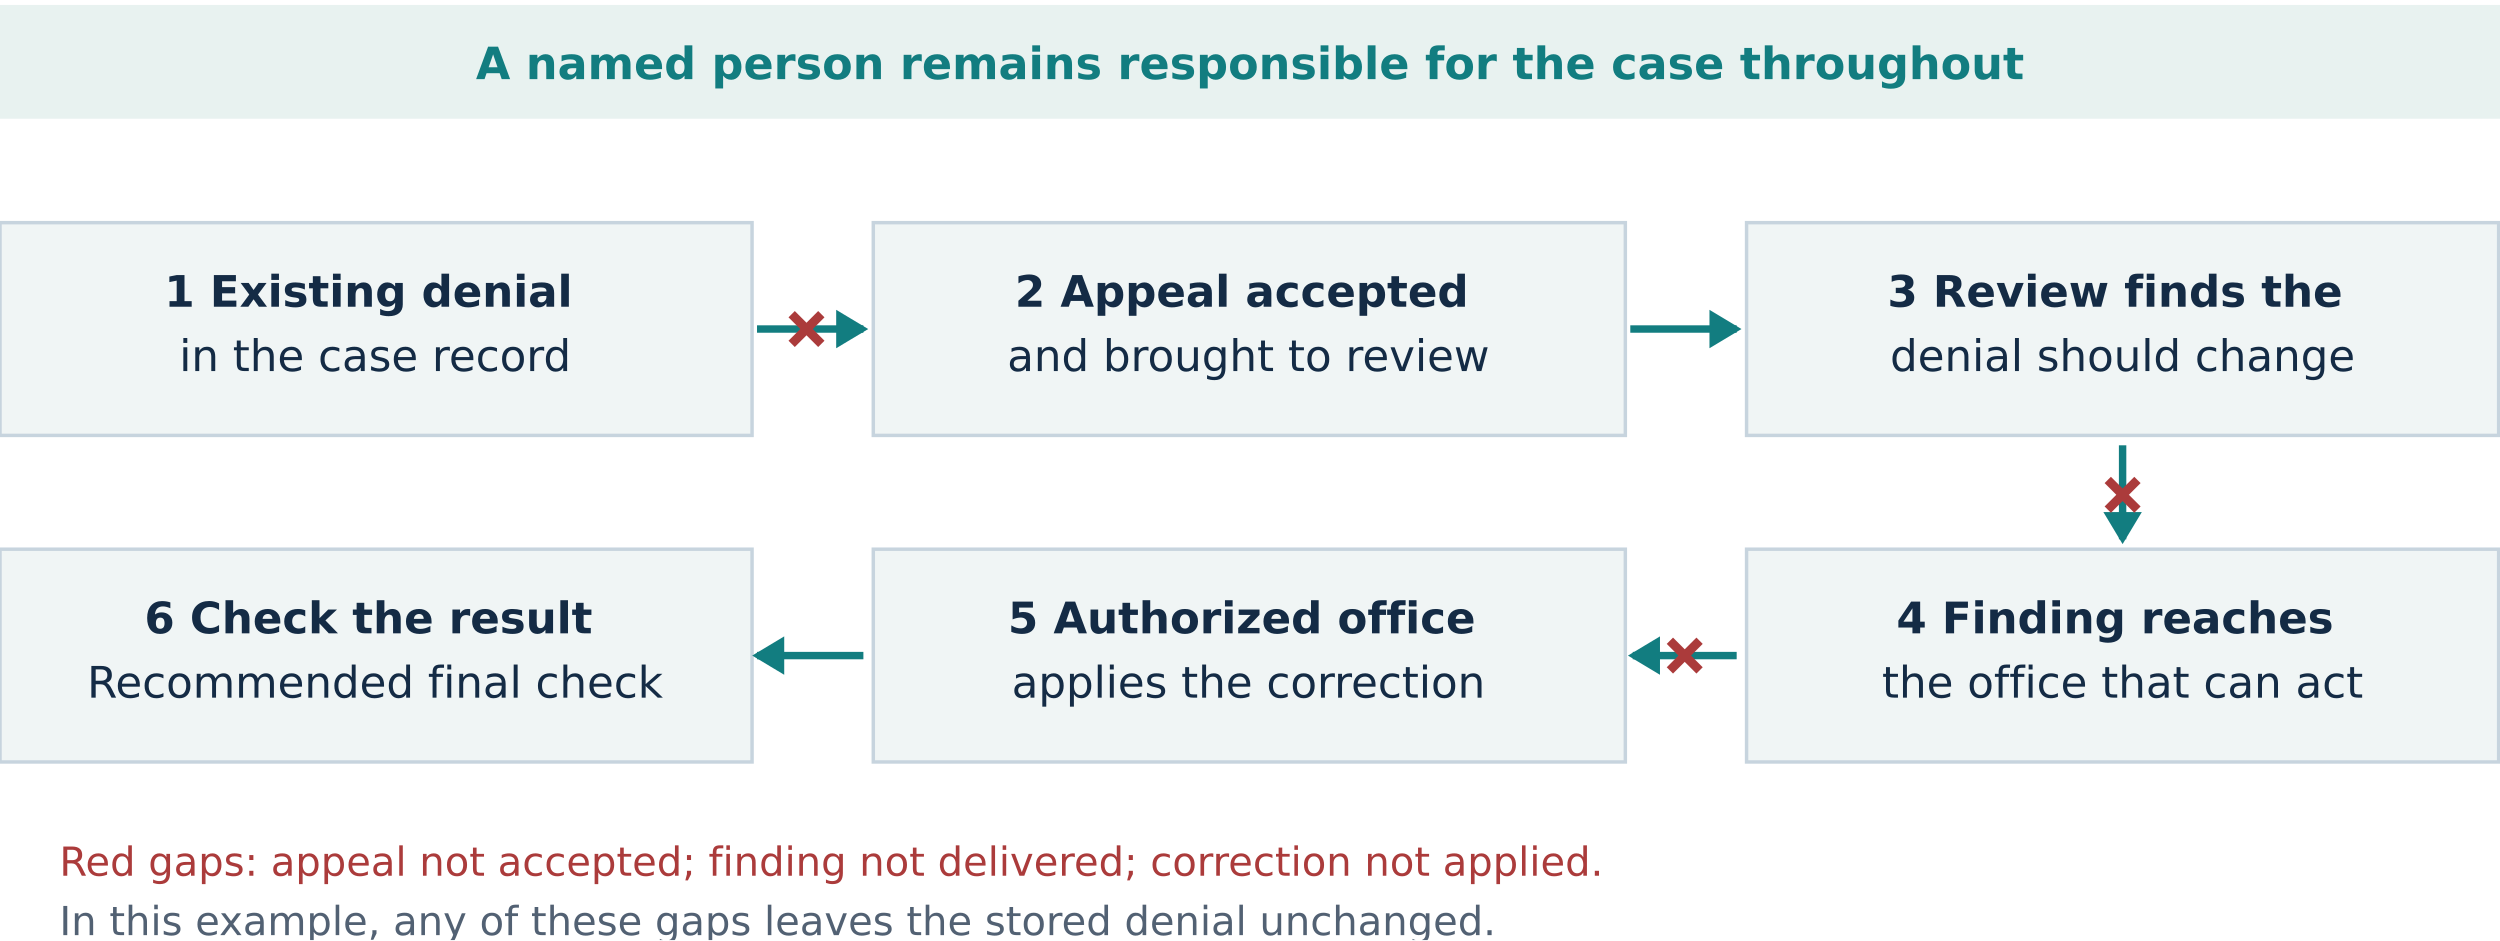
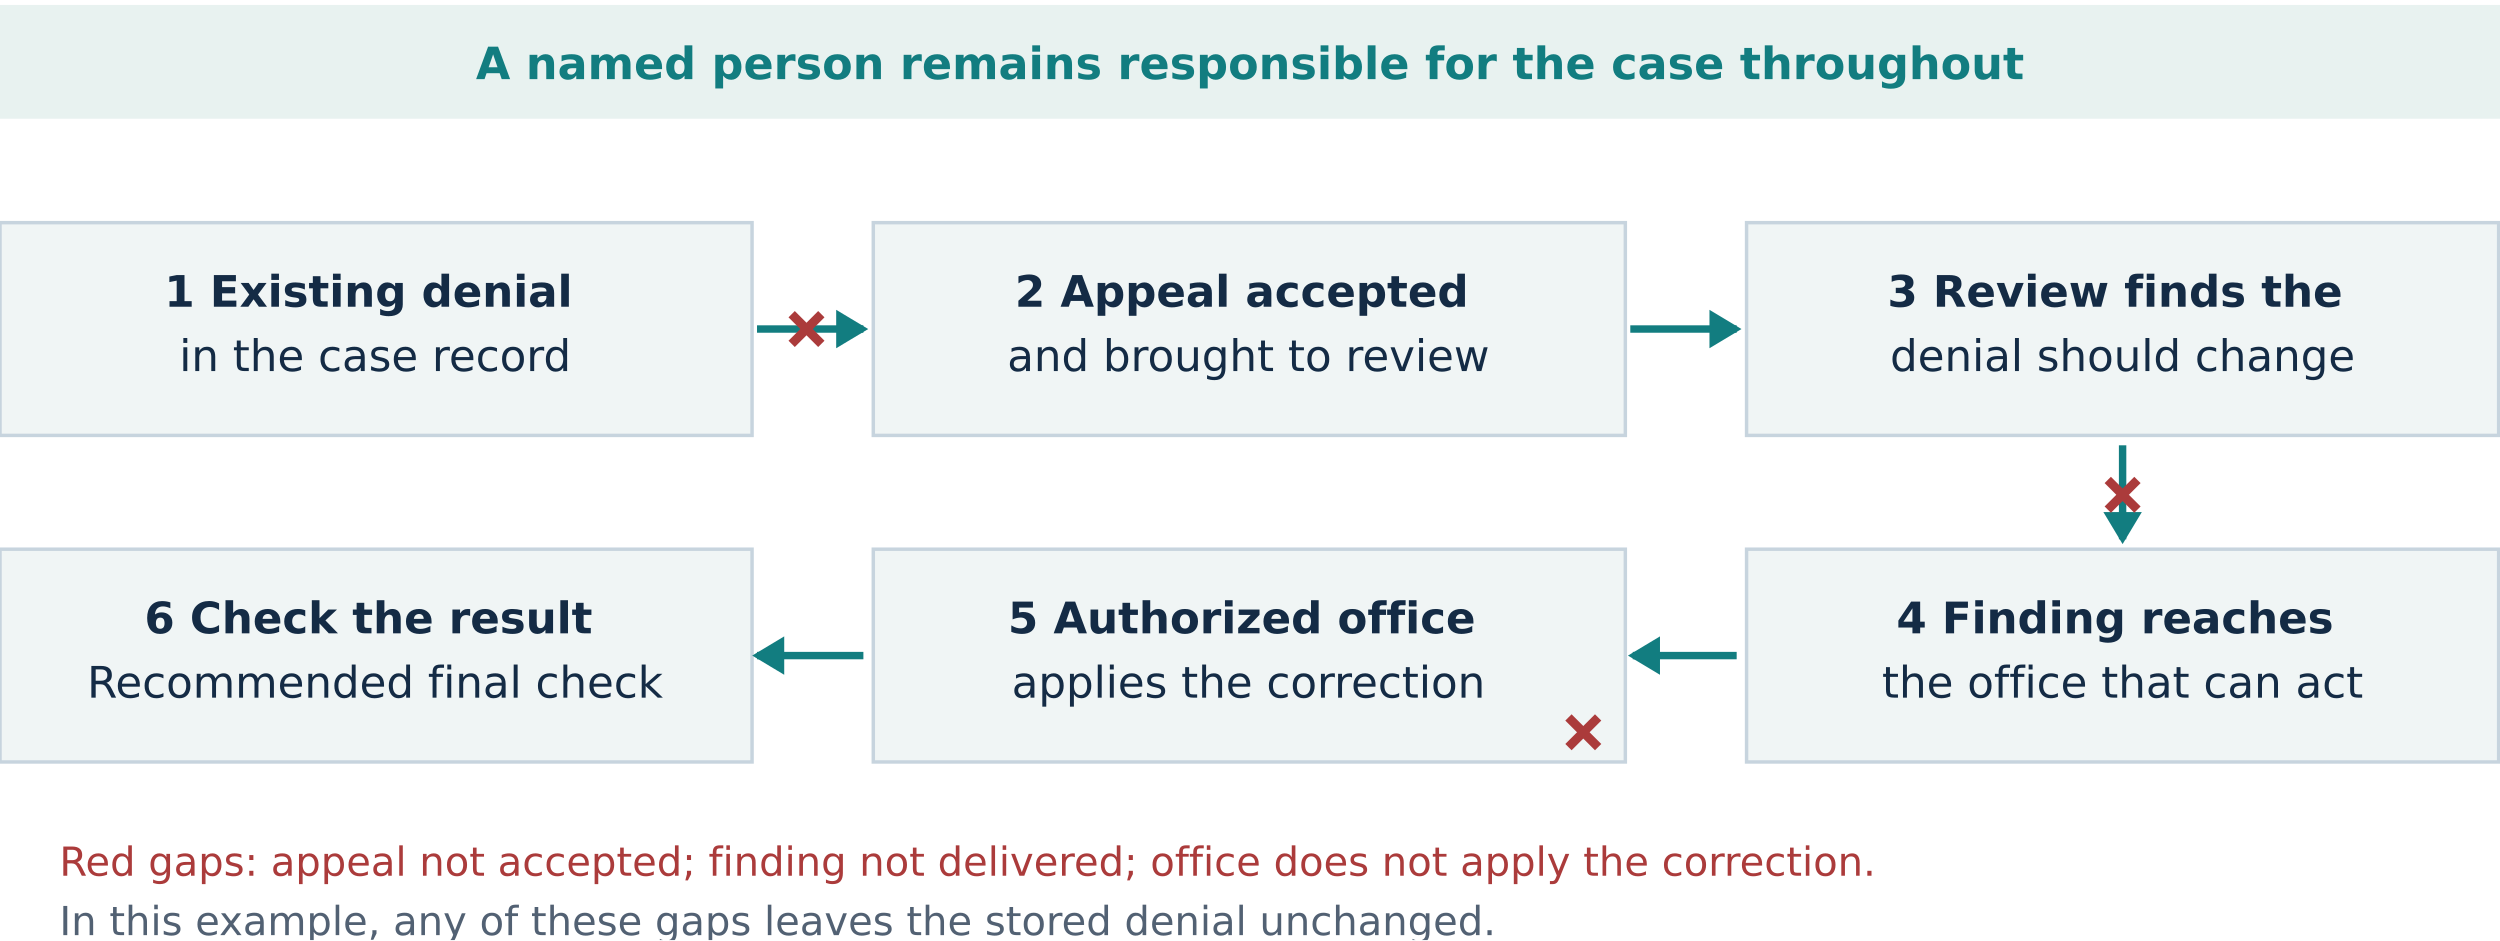
<svg xmlns="http://www.w3.org/2000/svg" width="505.276" height="190" preserveAspectRatio="xMinYMin meet" viewBox="0 0 505 190" version="1.0" fill-rule="evenodd">
  <clipPath id="clip">
    <rect x="0" y="0" width="505.276" height="190" />
  </clipPath>
  <g id="group" transform="scale(1,-1) translate(0,-190)" style="clip-path: url(#clip)">
    <g transform="">
      <rect x="0" y="166" width="505.276" height="23" rx="3" ry="0" style="stroke: none; stroke-linecap: butt; stroke-width: 1; fill: rgb(91%,95%,94%); fill-rule: evenodd;" />
      <text x="96.18" y="174" style="font-family: DejaVu Sans, Arial, sans-serif; font-weight: bold; font-size: 9px;fill: rgb(7%,49%,50%); stroke:none;" transform="translate(0,348) scale(1,-1)">A named person remains responsible for the case throughout</text>
      <rect x="0" y="102" width="152" height="43" rx="4" ry="0" style="stroke: rgb(78%,83%,87%); stroke-linecap: butt; stroke-width: 0.7; fill: rgb(94%,96%,96%); fill-rule: evenodd;" />
      <text x="33.227" y="128" style="font-family: DejaVu Sans, Arial, sans-serif; font-weight: bold; font-size: 8.8px;fill: rgb(8%,17%,27%); stroke:none;" transform="translate(0,256) scale(1,-1)">1  Existing denial</text>
      <text x="36.228" y="115" style="font-family: DejaVu Sans, Arial, sans-serif; font-size: 8.8px;fill: rgb(8%,17%,27%); stroke:none;" transform="translate(0,230) scale(1,-1)">in the case record</text>
      <rect x="176.5" y="102" width="152.0" height="43" rx="4" ry="0" style="stroke: rgb(78%,83%,87%); stroke-linecap: butt; stroke-width: 0.7; fill: rgb(94%,96%,96%); fill-rule: evenodd;" />
      <text x="205.121" y="128" style="font-family: DejaVu Sans, Arial, sans-serif; font-weight: bold; font-size: 8.8px;fill: rgb(8%,17%,27%); stroke:none;" transform="translate(0,256) scale(1,-1)">2  Appeal accepted</text>
      <text x="203.571" y="115" style="font-family: DejaVu Sans, Arial, sans-serif; font-size: 8.8px;fill: rgb(8%,17%,27%); stroke:none;" transform="translate(0,230) scale(1,-1)">and brought to review</text>
      <rect x="353" y="102" width="152" height="43" rx="4" ry="0" style="stroke: rgb(78%,83%,87%); stroke-linecap: butt; stroke-width: 0.7; fill: rgb(94%,96%,96%); fill-rule: evenodd;" />
      <text x="381.47" y="128" style="font-family: DejaVu Sans, Arial, sans-serif; font-weight: bold; font-size: 8.8px;fill: rgb(8%,17%,27%); stroke:none;" transform="translate(0,256) scale(1,-1)">3  Review finds the</text>
      <text x="382.003" y="115" style="font-family: DejaVu Sans, Arial, sans-serif; font-size: 8.8px;fill: rgb(8%,17%,27%); stroke:none;" transform="translate(0,230) scale(1,-1)">denial should change</text>
      <rect x="353" y="36" width="152" height="43" rx="4" ry="0" style="stroke: rgb(78%,83%,87%); stroke-linecap: butt; stroke-width: 0.7; fill: rgb(94%,96%,96%); fill-rule: evenodd;" />
      <text x="383.29" y="62" style="font-family: DejaVu Sans, Arial, sans-serif; font-weight: bold; font-size: 8.8px;fill: rgb(8%,17%,27%); stroke:none;" transform="translate(0,124) scale(1,-1)">4  Finding reaches</text>
      <text x="380.366" y="49" style="font-family: DejaVu Sans, Arial, sans-serif; font-size: 8.8px;fill: rgb(8%,17%,27%); stroke:none;" transform="translate(0,98) scale(1,-1)">the office that can act</text>
      <rect x="176.5" y="36" width="152.0" height="43" rx="4" ry="0" style="stroke: rgb(78%,83%,87%); stroke-linecap: butt; stroke-width: 0.7; fill: rgb(94%,96%,96%); fill-rule: evenodd;" />
      <text x="203.722" y="62" style="font-family: DejaVu Sans, Arial, sans-serif; font-weight: bold; font-size: 8.8px;fill: rgb(8%,17%,27%); stroke:none;" transform="translate(0,124) scale(1,-1)">5  Authorized office</text>
      <text x="204.472" y="49" style="font-family: DejaVu Sans, Arial, sans-serif; font-size: 8.8px;fill: rgb(8%,17%,27%); stroke:none;" transform="translate(0,98) scale(1,-1)">applies the correction</text>
      <rect x="0" y="36" width="152" height="43" rx="4" ry="0" style="stroke: rgb(78%,83%,87%); stroke-linecap: butt; stroke-width: 0.7; fill: rgb(94%,96%,96%); fill-rule: evenodd;" />
      <text x="29.194" y="62" style="font-family: DejaVu Sans, Arial, sans-serif; font-weight: bold; font-size: 8.8px;fill: rgb(8%,17%,27%); stroke:none;" transform="translate(0,124) scale(1,-1)">6  Check the result</text>
      <text x="17.605" y="49" style="font-family: DejaVu Sans, Arial, sans-serif; font-size: 8.8px;fill: rgb(8%,17%,27%); stroke:none;" transform="translate(0,98) scale(1,-1)">Recommended final check</text>
      <path d="M 153,123.5 L 174.5,123.5 Z" style="stroke: rgb(7%,49%,50%); stroke-linecap: butt; stroke-width: 1.5;" />
      <polygon points="174.5 123.5, 169.5 126.5, 169.5 120.5" style="stroke: rgb(7%,49%,50%); stroke-linecap: butt; stroke-width: 1; fill: rgb(7%,49%,50%); fill-rule: evenodd;" />
      <path d="M 329.5,123.5 L 351,123.5 Z" style="stroke: rgb(7%,49%,50%); stroke-linecap: butt; stroke-width: 1.5;" />
      <polygon points="351 123.5, 346 126.5, 346 120.5" style="stroke: rgb(7%,49%,50%); stroke-linecap: butt; stroke-width: 1; fill: rgb(7%,49%,50%); fill-rule: evenodd;" />
      <path d="M 429,100 L 429,81 Z" style="stroke: rgb(7%,49%,50%); stroke-linecap: butt; stroke-width: 1.5;" />
      <polygon points="429 81, 426 86, 432 86" style="stroke: rgb(7%,49%,50%); stroke-linecap: butt; stroke-width: 1; fill: rgb(7%,49%,50%); fill-rule: evenodd;" />
      <path d="M 351,57.5 L 330,57.5 Z" style="stroke: rgb(7%,49%,50%); stroke-linecap: butt; stroke-width: 1.5;" />
      <polygon points="330 57.5, 335 60.5, 335 54.5" style="stroke: rgb(7%,49%,50%); stroke-linecap: butt; stroke-width: 1; fill: rgb(7%,49%,50%); fill-rule: evenodd;" />
      <path d="M 174.5,57.5 L 153,57.5 Z" style="stroke: rgb(7%,49%,50%); stroke-linecap: butt; stroke-width: 1.5;" />
      <polygon points="153 57.5, 158 60.5, 158 54.5" style="stroke: rgb(7%,49%,50%); stroke-linecap: butt; stroke-width: 1; fill: rgb(7%,49%,50%); fill-rule: evenodd;" />
      <path d="M 160,120.5 L 166,126.5 Z" style="stroke: rgb(67%,23%,23%); stroke-linecap: butt; stroke-width: 1.8;" />
      <path d="M 160,126.5 L 166,120.5 Z" style="stroke: rgb(67%,23%,23%); stroke-linecap: butt; stroke-width: 1.8;" />
      <path d="M 426,87 L 432,93 Z" style="stroke: rgb(67%,23%,23%); stroke-linecap: butt; stroke-width: 1.8;" />
      <path d="M 426,93 L 432,87 Z" style="stroke: rgb(67%,23%,23%); stroke-linecap: butt; stroke-width: 1.8;" />
-       <path d="M 337.5,54.5 L 343.5,60.5 Z" style="stroke: rgb(67%,23%,23%); stroke-linecap: butt; stroke-width: 1.8;" />
-       <path d="M 337.5,60.5 L 343.5,54.5 Z" style="stroke: rgb(67%,23%,23%); stroke-linecap: butt; stroke-width: 1.8;" />
-       <text x="12" y="13" style="font-family: DejaVu Sans, Arial, sans-serif; font-size: 8.1px;fill: rgb(67%,23%,23%); stroke:none;" transform="translate(0,26) scale(1,-1)">Red gaps: appeal not accepted; finding not delivered; correction not applied.</text>
+       <path d="M 317,39 L 323,45 Z" style="stroke: rgb(67%,23%,23%); stroke-linecap: butt; stroke-width: 1.8;" />
+       <path d="M 317,45 L 323,39 Z" style="stroke: rgb(67%,23%,23%); stroke-linecap: butt; stroke-width: 1.8;" />
+       <text x="12" y="13" style="font-family: DejaVu Sans, Arial, sans-serif; font-size: 8.1px;fill: rgb(67%,23%,23%); stroke:none;" transform="translate(0,26) scale(1,-1)">Red gaps: appeal not accepted; finding not delivered; office does not apply the correction.</text>
      <text x="12" y="1" style="font-family: DejaVu Sans, Arial, sans-serif; font-size: 8.1px;fill: rgb(32%,38%,45%); stroke:none;" transform="translate(0,2) scale(1,-1)">In this example, any of these gaps leaves the stored denial unchanged.</text>
    </g>
  </g>
</svg>
